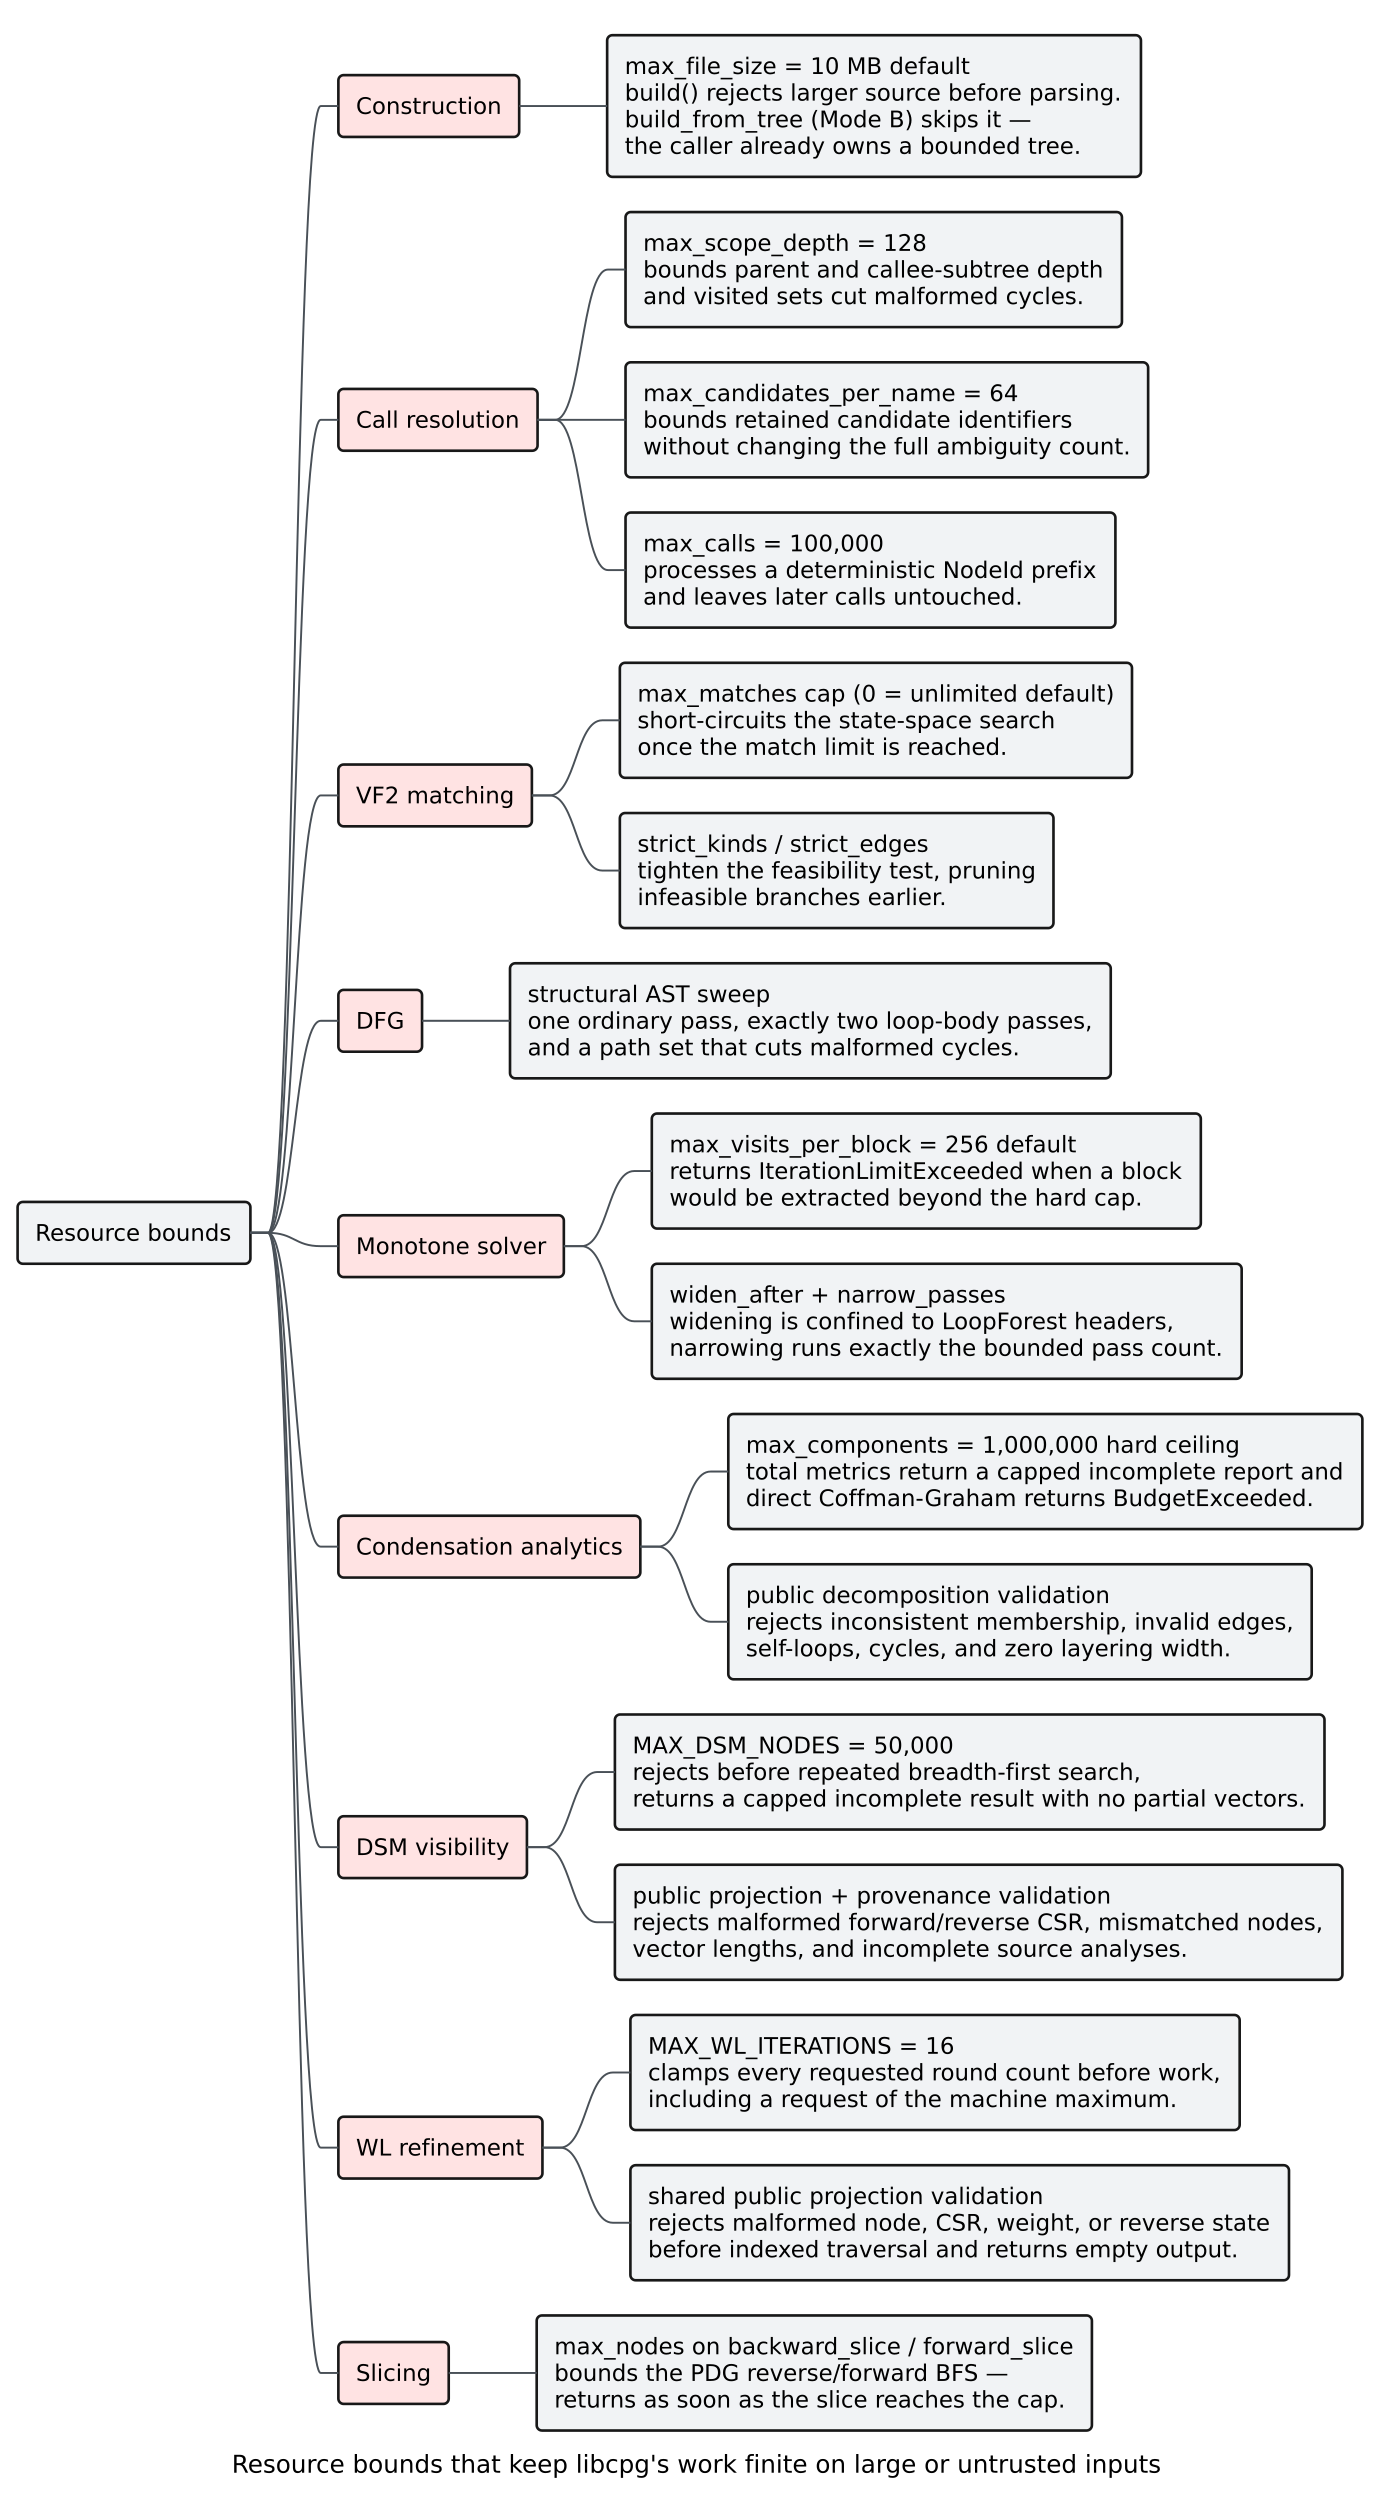
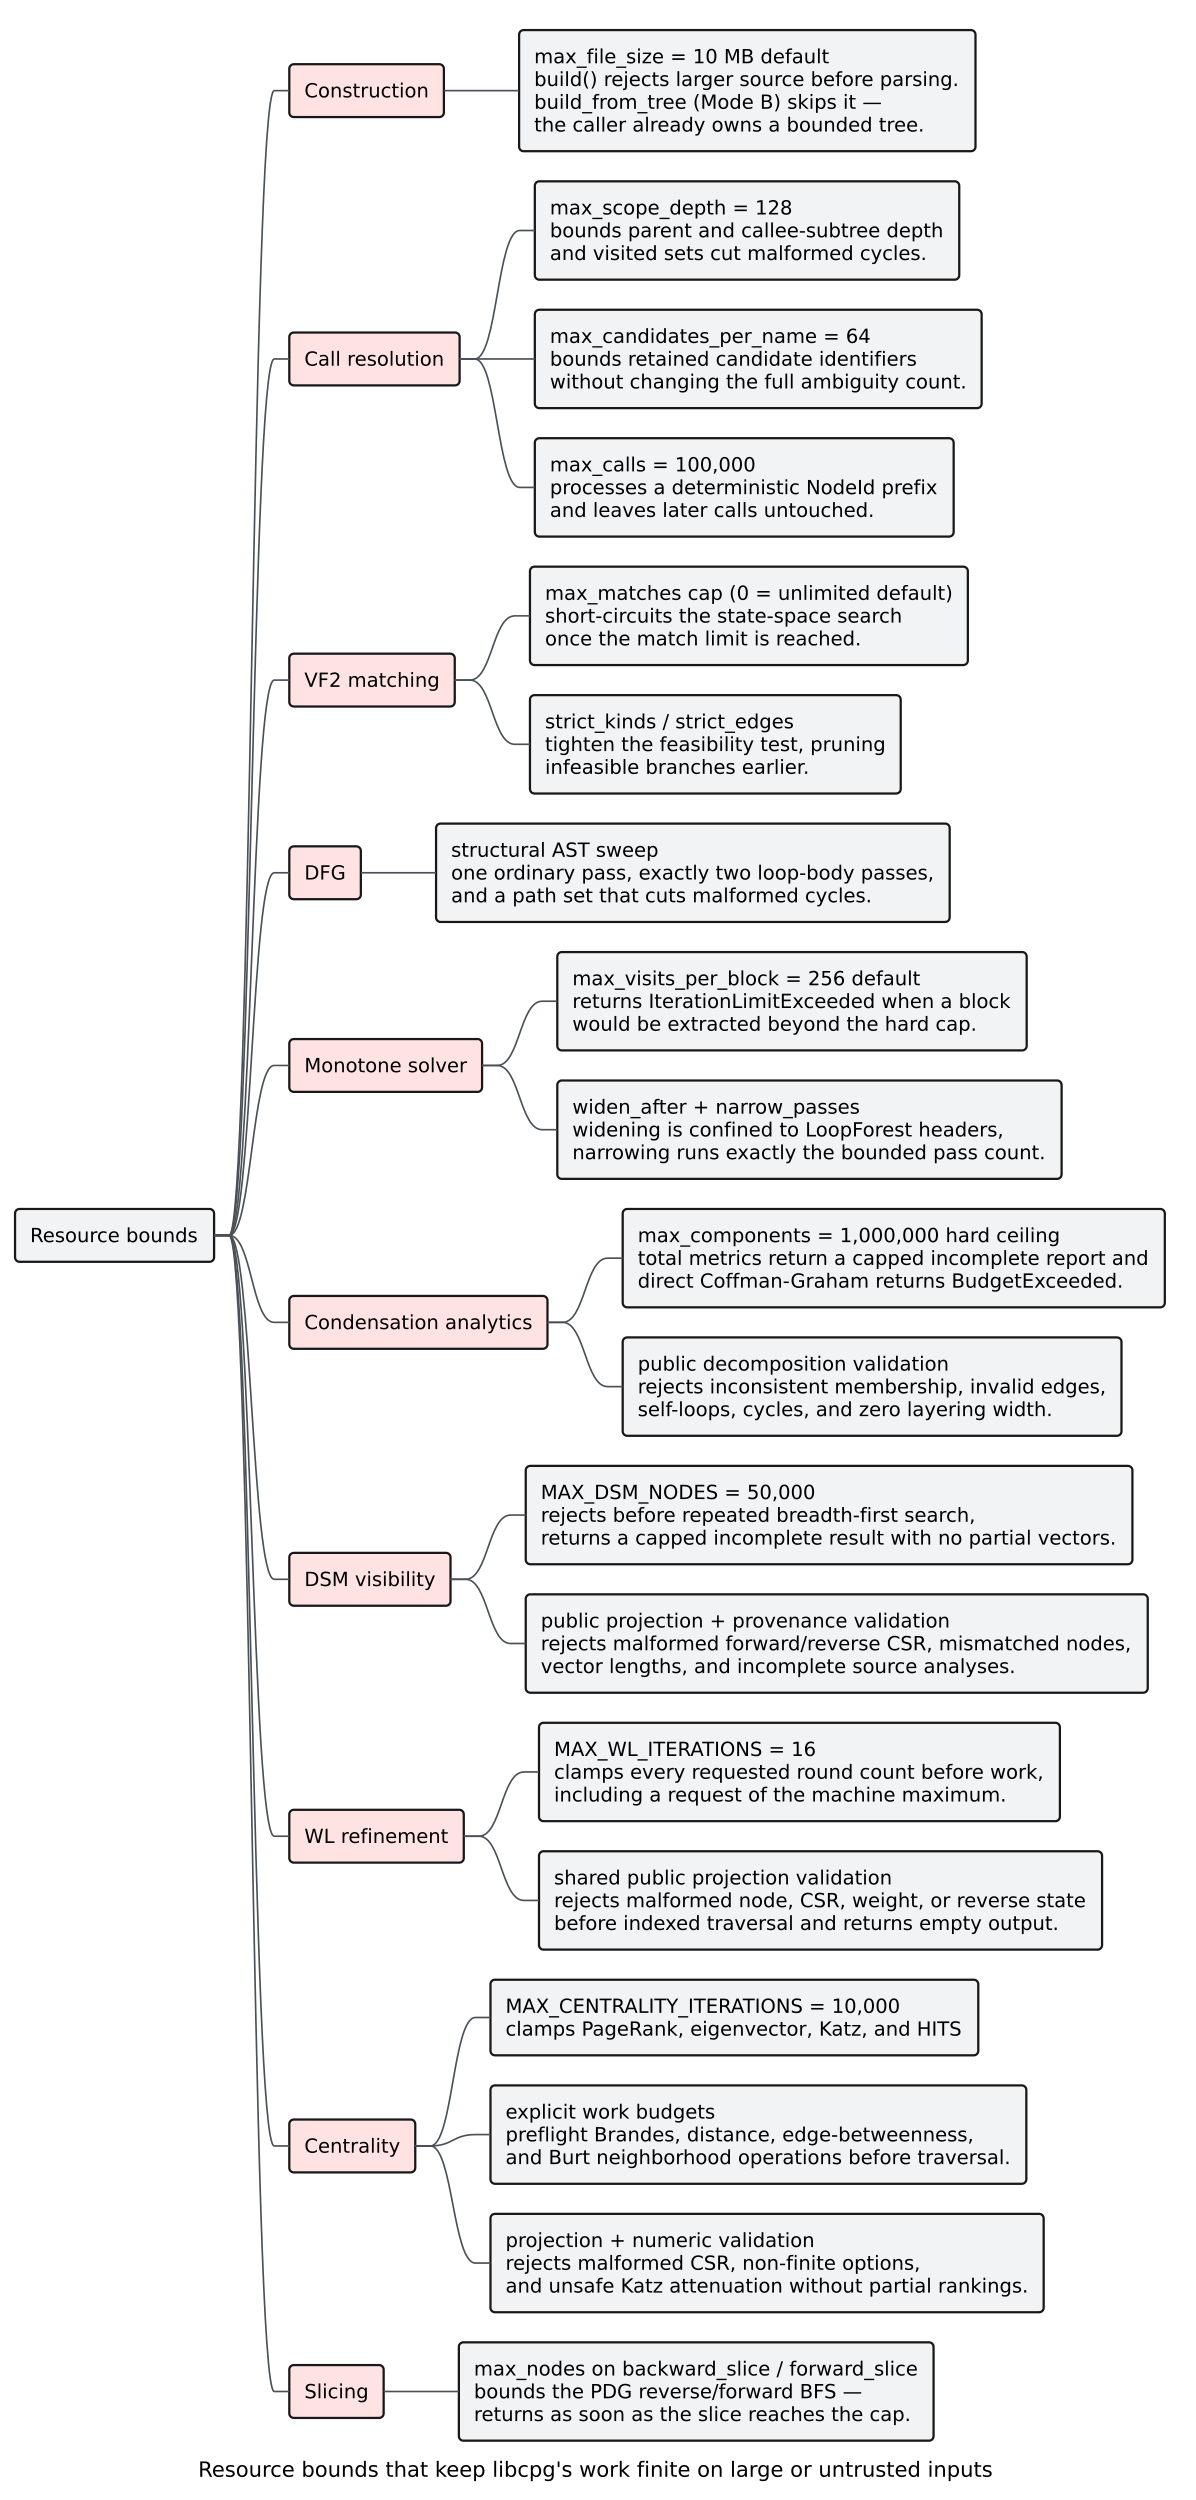
- <svg xmlns="http://www.w3.org/2000/svg" contentStyleType="text/css" data-diagram-type="MINDMAP" height="1421px" preserveAspectRatio="none" style="width:795px;height:1421px;background:#FFFFFF;" version="1.1" viewBox="0 0 795 1421" width="795px" zoomAndPan="magnify">
+ <svg xmlns="http://www.w3.org/2000/svg" contentStyleType="text/css" data-diagram-type="MINDMAP" height="1662px" preserveAspectRatio="none" style="width:795px;height:1662px;background:#FFFFFF;" version="1.1" viewBox="0 0 795 1662" width="795px" zoomAndPan="magnify">
  <defs />
  <g>
-     <rect fill="#F1F3F5" height="35.133" rx="3" ry="3" style="stroke:#181818;stroke-width:1.5;" width="132.328" x="10" y="683.188" />
-     <text fill="#000000" font-family="'DejaVu Sans'" font-size="13" lengthAdjust="spacing" textLength="112.328" x="20" y="705.254">Resource bounds</text>
+     <rect fill="#F1F3F5" height="35.133" rx="3" ry="3" style="stroke:#181818;stroke-width:1.5;" width="132.328" x="10" y="803.719" />
+     <text fill="#000000" font-family="'DejaVu Sans'" font-size="13" lengthAdjust="spacing" textLength="112.328" x="20" y="825.786">Resource bounds</text>
    <rect fill="#FFE3E3" height="35.133" rx="3" ry="3" style="stroke:#181818;stroke-width:1.5;" width="102.773" x="192.328" y="42.699" />
    <text fill="#000000" font-family="'DejaVu Sans'" font-size="13" lengthAdjust="spacing" textLength="82.773" x="202.328" y="64.766">Construction</text>
    <rect fill="#F1F3F5" height="80.531" rx="3" ry="3" style="stroke:#181818;stroke-width:1.5;" width="303.41" x="345.102" y="20" />
    <text fill="#000000" font-family="'DejaVu Sans'" font-size="13" lengthAdjust="spacing" textLength="196.168" x="355.102" y="42.067">max_file_size = 10 MB default</text>
    <text fill="#000000" font-family="'DejaVu Sans'" font-size="13" lengthAdjust="spacing" textLength="283.41" x="355.102" y="57.2">build() rejects larger source before parsing.</text>
    <text fill="#000000" font-family="'DejaVu Sans'" font-size="13" lengthAdjust="spacing" textLength="231.734" x="355.102" y="72.332">build_from_tree (Mode B) skips it —</text>
    <text fill="#000000" font-family="'DejaVu Sans'" font-size="13" lengthAdjust="spacing" textLength="259.962" x="355.102" y="87.465">the caller already owns a bounded tree.</text>
    <path d="M295.102,60.266 L305.102,60.266 C320.102,60.266 320.102,60.266 335.102,60.266 L345.102,60.266" fill="none" style="stroke:#495057;stroke-width:1.1;" />
-     <path d="M142.328,700.754 L152.328,700.754 C167.328,700.754 167.328,60.266 182.328,60.266 L192.328,60.266" fill="none" style="stroke:#495057;stroke-width:1.1;" />
+     <path d="M142.328,821.285 L152.328,821.285 C167.328,821.285 167.328,60.266 182.328,60.266 L192.328,60.266" fill="none" style="stroke:#495057;stroke-width:1.1;" />
    <rect fill="#FFE3E3" height="35.133" rx="3" ry="3" style="stroke:#181818;stroke-width:1.5;" width="113.222" x="192.328" y="221.062" />
    <text fill="#000000" font-family="'DejaVu Sans'" font-size="13" lengthAdjust="spacing" textLength="93.222" x="202.328" y="243.129">Call resolution</text>
    <rect fill="#F1F3F5" height="65.398" rx="3" ry="3" style="stroke:#181818;stroke-width:1.5;" width="282.158" x="355.55" y="120.531" />
    <text fill="#000000" font-family="'DejaVu Sans'" font-size="13" lengthAdjust="spacing" textLength="161.256" x="365.55" y="142.598">max_scope_depth = 128</text>
    <text fill="#000000" font-family="'DejaVu Sans'" font-size="13" lengthAdjust="spacing" textLength="262.158" x="365.55" y="157.731">bounds parent and callee-subtree depth</text>
    <text fill="#000000" font-family="'DejaVu Sans'" font-size="13" lengthAdjust="spacing" textLength="250.815" x="365.55" y="172.864">and visited sets cut malformed cycles.</text>
    <path d="M305.55,238.629 L315.55,238.629 C330.55,238.629 330.55,153.231 345.55,153.231 L355.55,153.231" fill="none" style="stroke:#495057;stroke-width:1.1;" />
    <rect fill="#F1F3F5" height="65.398" rx="3" ry="3" style="stroke:#181818;stroke-width:1.5;" width="297.05" x="355.55" y="205.93" />
    <text fill="#000000" font-family="'DejaVu Sans'" font-size="13" lengthAdjust="spacing" textLength="213.288" x="365.55" y="227.997">max_candidates_per_name = 64</text>
    <text fill="#000000" font-family="'DejaVu Sans'" font-size="13" lengthAdjust="spacing" textLength="244.258" x="365.55" y="243.129">bounds retained candidate identifiers</text>
    <text fill="#000000" font-family="'DejaVu Sans'" font-size="13" lengthAdjust="spacing" textLength="277.05" x="365.55" y="258.262">without changing the full ambiguity count.</text>
    <path d="M305.55,238.629 L315.55,238.629 C330.55,238.629 330.55,238.629 345.55,238.629 L355.55,238.629" fill="none" style="stroke:#495057;stroke-width:1.1;" />
    <rect fill="#F1F3F5" height="65.398" rx="3" ry="3" style="stroke:#181818;stroke-width:1.5;" width="278.445" x="355.55" y="291.328" />
    <text fill="#000000" font-family="'DejaVu Sans'" font-size="13" lengthAdjust="spacing" textLength="136.849" x="365.55" y="313.395">max_calls = 100,000</text>
    <text fill="#000000" font-family="'DejaVu Sans'" font-size="13" lengthAdjust="spacing" textLength="258.445" x="365.55" y="328.528">processes a deterministic NodeId prefix</text>
    <text fill="#000000" font-family="'DejaVu Sans'" font-size="13" lengthAdjust="spacing" textLength="215.693" x="365.55" y="343.661">and leaves later calls untouched.</text>
    <path d="M305.55,238.629 L315.55,238.629 C330.55,238.629 330.55,324.027 345.55,324.027 L355.55,324.027" fill="none" style="stroke:#495057;stroke-width:1.1;" />
-     <path d="M142.328,700.754 L152.328,700.754 C167.328,700.754 167.328,238.629 182.328,238.629 L192.328,238.629" fill="none" style="stroke:#495057;stroke-width:1.1;" />
+     <path d="M142.328,821.285 L152.328,821.285 C167.328,821.285 167.328,238.629 182.328,238.629 L192.328,238.629" fill="none" style="stroke:#495057;stroke-width:1.1;" />
    <rect fill="#FFE3E3" height="35.133" rx="3" ry="3" style="stroke:#181818;stroke-width:1.5;" width="109.991" x="192.328" y="434.559" />
    <text fill="#000000" font-family="'DejaVu Sans'" font-size="13" lengthAdjust="spacing" textLength="89.991" x="202.328" y="456.625">VF2 matching</text>
    <rect fill="#F1F3F5" height="65.398" rx="3" ry="3" style="stroke:#181818;stroke-width:1.5;" width="291.108" x="352.319" y="376.727" />
    <text fill="#000000" font-family="'DejaVu Sans'" font-size="13" lengthAdjust="spacing" textLength="271.108" x="362.319" y="398.793">max_matches cap (0 = unlimited default)</text>
    <text fill="#000000" font-family="'DejaVu Sans'" font-size="13" lengthAdjust="spacing" textLength="238.031" x="362.319" y="413.926">short-circuits the state-space search</text>
    <text fill="#000000" font-family="'DejaVu Sans'" font-size="13" lengthAdjust="spacing" textLength="210.507" x="362.319" y="429.059">once the match limit is reached.</text>
    <path d="M302.319,452.125 L312.319,452.125 C327.319,452.125 327.319,409.426 342.319,409.426 L352.319,409.426" fill="none" style="stroke:#495057;stroke-width:1.1;" />
    <rect fill="#F1F3F5" height="65.398" rx="3" ry="3" style="stroke:#181818;stroke-width:1.5;" width="246.478" x="352.319" y="462.125" />
    <text fill="#000000" font-family="'DejaVu Sans'" font-size="13" lengthAdjust="spacing" textLength="165.464" x="362.319" y="484.192">strict_kinds / strict_edges</text>
    <text fill="#000000" font-family="'DejaVu Sans'" font-size="13" lengthAdjust="spacing" textLength="226.478" x="362.319" y="499.325">tighten the feasibility test, pruning</text>
    <text fill="#000000" font-family="'DejaVu Sans'" font-size="13" lengthAdjust="spacing" textLength="176.871" x="362.319" y="514.457">infeasible branches earlier.</text>
    <path d="M302.319,452.125 L312.319,452.125 C327.319,452.125 327.319,494.824 342.319,494.824 L352.319,494.824" fill="none" style="stroke:#495057;stroke-width:1.1;" />
-     <path d="M142.328,700.754 L152.328,700.754 C167.328,700.754 167.328,452.125 182.328,452.125 L192.328,452.125" fill="none" style="stroke:#495057;stroke-width:1.1;" />
+     <path d="M142.328,821.285 L152.328,821.285 C167.328,821.285 167.328,452.125 182.328,452.125 L192.328,452.125" fill="none" style="stroke:#495057;stroke-width:1.1;" />
    <rect fill="#FFE3E3" height="35.133" rx="3" ry="3" style="stroke:#181818;stroke-width:1.5;" width="47.562" x="192.328" y="562.656" />
    <text fill="#000000" font-family="'DejaVu Sans'" font-size="13" lengthAdjust="spacing" textLength="27.561" x="202.328" y="584.723">DFG</text>
    <rect fill="#F1F3F5" height="65.398" rx="3" ry="3" style="stroke:#181818;stroke-width:1.5;" width="341.458" x="289.89" y="547.523" />
    <text fill="#000000" font-family="'DejaVu Sans'" font-size="13" lengthAdjust="spacing" textLength="137.865" x="299.89" y="569.59">structural AST sweep</text>
    <text fill="#000000" font-family="'DejaVu Sans'" font-size="13" lengthAdjust="spacing" textLength="321.458" x="299.89" y="584.723">one ordinary pass, exactly two loop-body passes,</text>
    <text fill="#000000" font-family="'DejaVu Sans'" font-size="13" lengthAdjust="spacing" textLength="279.963" x="299.89" y="599.856">and a path set that cuts malformed cycles.</text>
    <path d="M239.89,580.223 L249.89,580.223 C264.89,580.223 264.89,580.223 279.89,580.223 L289.89,580.223" fill="none" style="stroke:#495057;stroke-width:1.1;" />
-     <path d="M142.328,700.754 L152.328,700.754 C167.328,700.754 167.328,580.223 182.328,580.223 L192.328,580.223" fill="none" style="stroke:#495057;stroke-width:1.1;" />
+     <path d="M142.328,821.285 L152.328,821.285 C167.328,821.285 167.328,580.223 182.328,580.223 L192.328,580.223" fill="none" style="stroke:#495057;stroke-width:1.1;" />
    <rect fill="#FFE3E3" height="35.133" rx="3" ry="3" style="stroke:#181818;stroke-width:1.5;" width="128.158" x="192.328" y="690.754" />
    <text fill="#000000" font-family="'DejaVu Sans'" font-size="13" lengthAdjust="spacing" textLength="108.158" x="202.328" y="712.821">Monotone solver</text>
    <rect fill="#F1F3F5" height="65.398" rx="3" ry="3" style="stroke:#181818;stroke-width:1.5;" width="312.056" x="370.486" y="632.922" />
    <text fill="#000000" font-family="'DejaVu Sans'" font-size="13" lengthAdjust="spacing" textLength="231.315" x="380.486" y="654.989">max_visits_per_block = 256 default</text>
    <text fill="#000000" font-family="'DejaVu Sans'" font-size="13" lengthAdjust="spacing" textLength="292.056" x="380.486" y="670.122">returns IterationLimitExceeded when a block</text>
    <text fill="#000000" font-family="'DejaVu Sans'" font-size="13" lengthAdjust="spacing" textLength="269.35" x="380.486" y="685.254">would be extracted beyond the hard cap.</text>
    <path d="M320.486,708.32 L330.486,708.32 C345.486,708.32 345.486,665.621 360.486,665.621 L370.486,665.621" fill="none" style="stroke:#495057;stroke-width:1.1;" />
    <rect fill="#F1F3F5" height="65.398" rx="3" ry="3" style="stroke:#181818;stroke-width:1.5;" width="335.275" x="370.486" y="718.32" />
    <text fill="#000000" font-family="'DejaVu Sans'" font-size="13" lengthAdjust="spacing" textLength="191.89" x="380.486" y="740.387">widen_after + narrow_passes</text>
    <text fill="#000000" font-family="'DejaVu Sans'" font-size="13" lengthAdjust="spacing" textLength="287.701" x="380.486" y="755.52">widening is confined to LoopForest headers,</text>
    <text fill="#000000" font-family="'DejaVu Sans'" font-size="13" lengthAdjust="spacing" textLength="315.275" x="380.486" y="770.653">narrowing runs exactly the bounded pass count.</text>
    <path d="M320.486,708.32 L330.486,708.32 C345.486,708.32 345.486,751.019 360.486,751.019 L370.486,751.019" fill="none" style="stroke:#495057;stroke-width:1.1;" />
-     <path d="M142.328,700.754 L152.328,700.754 C167.328,700.754 167.328,708.32 182.328,708.32 L192.328,708.32" fill="none" style="stroke:#495057;stroke-width:1.1;" />
+     <path d="M142.328,821.285 L152.328,821.285 C167.328,821.285 167.328,708.32 182.328,708.32 L192.328,708.32" fill="none" style="stroke:#495057;stroke-width:1.1;" />
    <rect fill="#FFE3E3" height="35.133" rx="3" ry="3" style="stroke:#181818;stroke-width:1.5;" width="171.639" x="192.328" y="861.551" />
    <text fill="#000000" font-family="'DejaVu Sans'" font-size="13" lengthAdjust="spacing" textLength="151.639" x="202.328" y="883.618">Condensation analytics</text>
    <rect fill="#F1F3F5" height="65.398" rx="3" ry="3" style="stroke:#181818;stroke-width:1.5;" width="360.406" x="413.967" y="803.719" />
    <text fill="#000000" font-family="'DejaVu Sans'" font-size="13" lengthAdjust="spacing" textLength="280.998" x="423.967" y="825.786">max_components = 1,000,000 hard ceiling</text>
    <text fill="#000000" font-family="'DejaVu Sans'" font-size="13" lengthAdjust="spacing" textLength="340.406" x="423.967" y="840.918">total metrics return a capped incomplete report and</text>
    <text fill="#000000" font-family="'DejaVu Sans'" font-size="13" lengthAdjust="spacing" textLength="323.324" x="423.967" y="856.051">direct Coffman-Graham returns BudgetExceeded.</text>
    <path d="M363.967,879.117 L373.967,879.117 C388.967,879.117 388.967,836.418 403.967,836.418 L413.967,836.418" fill="none" style="stroke:#495057;stroke-width:1.1;" />
    <rect fill="#F1F3F5" height="65.398" rx="3" ry="3" style="stroke:#181818;stroke-width:1.5;" width="331.6" x="413.967" y="889.117" />
    <text fill="#000000" font-family="'DejaVu Sans'" font-size="13" lengthAdjust="spacing" textLength="206.889" x="423.967" y="911.184">public decomposition validation</text>
    <text fill="#000000" font-family="'DejaVu Sans'" font-size="13" lengthAdjust="spacing" textLength="311.6" x="423.967" y="926.317">rejects inconsistent membership, invalid edges,</text>
    <text fill="#000000" font-family="'DejaVu Sans'" font-size="13" lengthAdjust="spacing" textLength="276.752" x="423.967" y="941.45">self-loops, cycles, and zero layering width.</text>
    <path d="M363.967,879.117 L373.967,879.117 C388.967,879.117 388.967,921.816 403.967,921.816 L413.967,921.816" fill="none" style="stroke:#495057;stroke-width:1.1;" />
-     <path d="M142.328,700.754 L152.328,700.754 C167.328,700.754 167.328,879.117 182.328,879.117 L192.328,879.117" fill="none" style="stroke:#495057;stroke-width:1.1;" />
+     <path d="M142.328,821.285 L152.328,821.285 C167.328,821.285 167.328,879.117 182.328,879.117 L192.328,879.117" fill="none" style="stroke:#495057;stroke-width:1.1;" />
    <rect fill="#FFE3E3" height="35.133" rx="3" ry="3" style="stroke:#181818;stroke-width:1.5;" width="107.179" x="192.328" y="1032.348" />
    <text fill="#000000" font-family="'DejaVu Sans'" font-size="13" lengthAdjust="spacing" textLength="87.179" x="202.328" y="1054.415">DSM visibility</text>
    <rect fill="#F1F3F5" height="65.398" rx="3" ry="3" style="stroke:#181818;stroke-width:1.5;" width="403.329" x="349.507" y="974.516" />
    <text fill="#000000" font-family="'DejaVu Sans'" font-size="13" lengthAdjust="spacing" textLength="182.571" x="359.507" y="996.582">MAX_DSM_NODES = 50,000</text>
    <text fill="#000000" font-family="'DejaVu Sans'" font-size="13" lengthAdjust="spacing" textLength="290.373" x="359.507" y="1011.715">rejects before repeated breadth-first search,</text>
    <text fill="#000000" font-family="'DejaVu Sans'" font-size="13" lengthAdjust="spacing" textLength="383.329" x="359.507" y="1026.848">returns a capped incomplete result with no partial vectors.</text>
    <path d="M299.507,1049.914 L309.507,1049.914 C324.507,1049.914 324.507,1007.215 339.507,1007.215 L349.507,1007.215" fill="none" style="stroke:#495057;stroke-width:1.1;" />
    <rect fill="#F1F3F5" height="65.398" rx="3" ry="3" style="stroke:#181818;stroke-width:1.5;" width="413.517" x="349.507" y="1059.914" />
    <text fill="#000000" font-family="'DejaVu Sans'" font-size="13" lengthAdjust="spacing" textLength="272.581" x="359.507" y="1081.981">public projection + provenance validation</text>
    <text fill="#000000" font-family="'DejaVu Sans'" font-size="13" lengthAdjust="spacing" textLength="393.517" x="359.507" y="1097.114">rejects malformed forward/reverse CSR, mismatched nodes,</text>
    <text fill="#000000" font-family="'DejaVu Sans'" font-size="13" lengthAdjust="spacing" textLength="315.878" x="359.507" y="1112.247">vector lengths, and incomplete source analyses.</text>
    <path d="M299.507,1049.914 L309.507,1049.914 C324.507,1049.914 324.507,1092.613 339.507,1092.613 L349.507,1092.613" fill="none" style="stroke:#495057;stroke-width:1.1;" />
-     <path d="M142.328,700.754 L152.328,700.754 C167.328,700.754 167.328,1049.914 182.328,1049.914 L192.328,1049.914" fill="none" style="stroke:#495057;stroke-width:1.1;" />
+     <path d="M142.328,821.285 L152.328,821.285 C167.328,821.285 167.328,1049.914 182.328,1049.914 L192.328,1049.914" fill="none" style="stroke:#495057;stroke-width:1.1;" />
    <rect fill="#FFE3E3" height="35.133" rx="3" ry="3" style="stroke:#181818;stroke-width:1.5;" width="115.996" x="192.328" y="1203.145" />
    <text fill="#000000" font-family="'DejaVu Sans'" font-size="13" lengthAdjust="spacing" textLength="95.996" x="202.328" y="1225.211">WL refinement</text>
    <rect fill="#F1F3F5" height="65.398" rx="3" ry="3" style="stroke:#181818;stroke-width:1.5;" width="346.308" x="358.324" y="1145.312" />
    <text fill="#000000" font-family="'DejaVu Sans'" font-size="13" lengthAdjust="spacing" textLength="175.709" x="368.324" y="1167.379">MAX_WL_ITERATIONS = 16</text>
    <text fill="#000000" font-family="'DejaVu Sans'" font-size="13" lengthAdjust="spacing" textLength="326.308" x="368.324" y="1182.512">clamps every requested round count before work,</text>
    <text fill="#000000" font-family="'DejaVu Sans'" font-size="13" lengthAdjust="spacing" textLength="301.031" x="368.324" y="1197.645">including a request of the machine maximum.</text>
    <path d="M308.324,1220.711 L318.324,1220.711 C333.324,1220.711 333.324,1178.012 348.324,1178.012 L358.324,1178.012" fill="none" style="stroke:#495057;stroke-width:1.1;" />
    <rect fill="#F1F3F5" height="65.398" rx="3" ry="3" style="stroke:#181818;stroke-width:1.5;" width="374.339" x="358.324" y="1230.711" />
    <text fill="#000000" font-family="'DejaVu Sans'" font-size="13" lengthAdjust="spacing" textLength="225.297" x="368.324" y="1252.778">shared public projection validation</text>
    <text fill="#000000" font-family="'DejaVu Sans'" font-size="13" lengthAdjust="spacing" textLength="354.339" x="368.324" y="1267.911">rejects malformed node, CSR, weight, or reverse state</text>
    <text fill="#000000" font-family="'DejaVu Sans'" font-size="13" lengthAdjust="spacing" textLength="336.965" x="368.324" y="1283.043">before indexed traversal and returns empty output.</text>
    <path d="M308.324,1220.711 L318.324,1220.711 C333.324,1220.711 333.324,1263.41 348.324,1263.41 L358.324,1263.41" fill="none" style="stroke:#495057;stroke-width:1.1;" />
-     <path d="M142.328,700.754 L152.328,700.754 C167.328,700.754 167.328,1220.711 182.328,1220.711 L192.328,1220.711" fill="none" style="stroke:#495057;stroke-width:1.1;" />
-     <rect fill="#FFE3E3" height="35.133" rx="3" ry="3" style="stroke:#181818;stroke-width:1.5;" width="62.726" x="192.328" y="1331.242" />
-     <text fill="#000000" font-family="'DejaVu Sans'" font-size="13" lengthAdjust="spacing" textLength="42.726" x="202.328" y="1353.309">Slicing</text>
-     <rect fill="#F1F3F5" height="65.398" rx="3" ry="3" style="stroke:#181818;stroke-width:1.5;" width="315.585" x="305.054" y="1316.109" />
-     <text fill="#000000" font-family="'DejaVu Sans'" font-size="13" lengthAdjust="spacing" textLength="295.585" x="315.054" y="1338.176">max_nodes on backward_slice / forward_slice</text>
-     <text fill="#000000" font-family="'DejaVu Sans'" font-size="13" lengthAdjust="spacing" textLength="258.877" x="315.054" y="1353.309">bounds the PDG reverse/forward BFS —</text>
-     <text fill="#000000" font-family="'DejaVu Sans'" font-size="13" lengthAdjust="spacing" textLength="291.269" x="315.054" y="1368.442">returns as soon as the slice reaches the cap.</text>
-     <path d="M255.054,1348.809 L265.054,1348.809 C280.054,1348.809 280.054,1348.809 295.054,1348.809 L305.054,1348.809" fill="none" style="stroke:#495057;stroke-width:1.1;" />
-     <path d="M142.328,700.754 L152.328,700.754 C167.328,700.754 167.328,1348.809 182.328,1348.809 L192.328,1348.809" fill="none" style="stroke:#495057;stroke-width:1.1;" />
+     <path d="M142.328,821.285 L152.328,821.285 C167.328,821.285 167.328,1220.711 182.328,1220.711 L192.328,1220.711" fill="none" style="stroke:#495057;stroke-width:1.1;" />
+     <rect fill="#FFE3E3" height="35.133" rx="3" ry="3" style="stroke:#181818;stroke-width:1.5;" width="83.737" x="192.328" y="1409.074" />
+     <text fill="#000000" font-family="'DejaVu Sans'" font-size="13" lengthAdjust="spacing" textLength="63.737" x="202.328" y="1431.141">Centrality</text>
+     <rect fill="#F1F3F5" height="50.266" rx="3" ry="3" style="stroke:#181818;stroke-width:1.5;" width="324.3" x="326.065" y="1316.109" />
+     <text fill="#000000" font-family="'DejaVu Sans'" font-size="13" lengthAdjust="spacing" textLength="264.399" x="336.065" y="1338.176">MAX_CENTRALITY_ITERATIONS = 10,000</text>
+     <text fill="#000000" font-family="'DejaVu Sans'" font-size="13" lengthAdjust="spacing" textLength="304.3" x="336.065" y="1353.309">clamps PageRank, eigenvector, Katz, and HITS</text>
+     <path d="M276.065,1426.641 L286.065,1426.641 C301.065,1426.641 301.065,1341.242 316.065,1341.242 L326.065,1341.242" fill="none" style="stroke:#495057;stroke-width:1.1;" />
+     <rect fill="#F1F3F5" height="65.398" rx="3" ry="3" style="stroke:#181818;stroke-width:1.5;" width="356.248" x="326.065" y="1386.375" />
+     <text fill="#000000" font-family="'DejaVu Sans'" font-size="13" lengthAdjust="spacing" textLength="139.61" x="336.065" y="1408.442">explicit work budgets</text>
+     <text fill="#000000" font-family="'DejaVu Sans'" font-size="13" lengthAdjust="spacing" textLength="311.543" x="336.065" y="1423.575">preflight Brandes, distance, edge-betweenness,</text>
+     <text fill="#000000" font-family="'DejaVu Sans'" font-size="13" lengthAdjust="spacing" textLength="336.248" x="336.065" y="1438.707">and Burt neighborhood operations before traversal.</text>
+     <path d="M276.065,1426.641 L286.065,1426.641 C301.065,1426.641 301.065,1419.074 316.065,1419.074 L326.065,1419.074" fill="none" style="stroke:#495057;stroke-width:1.1;" />
+     <rect fill="#F1F3F5" height="65.398" rx="3" ry="3" style="stroke:#181818;stroke-width:1.5;" width="367.769" x="326.065" y="1471.773" />
+     <text fill="#000000" font-family="'DejaVu Sans'" font-size="13" lengthAdjust="spacing" textLength="205.747" x="336.065" y="1493.84">projection + numeric validation</text>
+     <text fill="#000000" font-family="'DejaVu Sans'" font-size="13" lengthAdjust="spacing" textLength="276.294" x="336.065" y="1508.973">rejects malformed CSR, non-finite options,</text>
+     <text fill="#000000" font-family="'DejaVu Sans'" font-size="13" lengthAdjust="spacing" textLength="347.769" x="336.065" y="1524.106">and unsafe Katz attenuation without partial rankings.</text>
+     <path d="M276.065,1426.641 L286.065,1426.641 C301.065,1426.641 301.065,1504.473 316.065,1504.473 L326.065,1504.473" fill="none" style="stroke:#495057;stroke-width:1.1;" />
+     <path d="M142.328,821.285 L152.328,821.285 C167.328,821.285 167.328,1426.641 182.328,1426.641 L192.328,1426.641" fill="none" style="stroke:#495057;stroke-width:1.1;" />
+     <rect fill="#FFE3E3" height="35.133" rx="3" ry="3" style="stroke:#181818;stroke-width:1.5;" width="62.726" x="192.328" y="1572.305" />
+     <text fill="#000000" font-family="'DejaVu Sans'" font-size="13" lengthAdjust="spacing" textLength="42.726" x="202.328" y="1594.372">Slicing</text>
+     <rect fill="#F1F3F5" height="65.398" rx="3" ry="3" style="stroke:#181818;stroke-width:1.5;" width="315.585" x="305.054" y="1557.172" />
+     <text fill="#000000" font-family="'DejaVu Sans'" font-size="13" lengthAdjust="spacing" textLength="295.585" x="315.054" y="1579.239">max_nodes on backward_slice / forward_slice</text>
+     <text fill="#000000" font-family="'DejaVu Sans'" font-size="13" lengthAdjust="spacing" textLength="258.877" x="315.054" y="1594.372">bounds the PDG reverse/forward BFS —</text>
+     <text fill="#000000" font-family="'DejaVu Sans'" font-size="13" lengthAdjust="spacing" textLength="291.269" x="315.054" y="1609.504">returns as soon as the slice reaches the cap.</text>
+     <path d="M255.054,1589.871 L265.054,1589.871 C280.054,1589.871 280.054,1589.871 295.054,1589.871 L305.054,1589.871" fill="none" style="stroke:#495057;stroke-width:1.1;" />
+     <path d="M142.328,821.285 L152.328,821.285 C167.328,821.285 167.328,1589.871 182.328,1589.871 L192.328,1589.871" fill="none" style="stroke:#495057;stroke-width:1.1;" />
    <g class="caption" data-source-line="2">
-       <text fill="#000000" font-family="'DejaVu Sans'" font-size="14" lengthAdjust="spacing" textLength="529.901" x="131.736" y="1405.503">Resource bounds that keep libcpg's work finite on large or untrusted inputs</text>
+       <text fill="#000000" font-family="'DejaVu Sans'" font-size="14" lengthAdjust="spacing" textLength="529.901" x="131.736" y="1646.565">Resource bounds that keep libcpg's work finite on large or untrusted inputs</text>
    </g>
  </g>
</svg>
